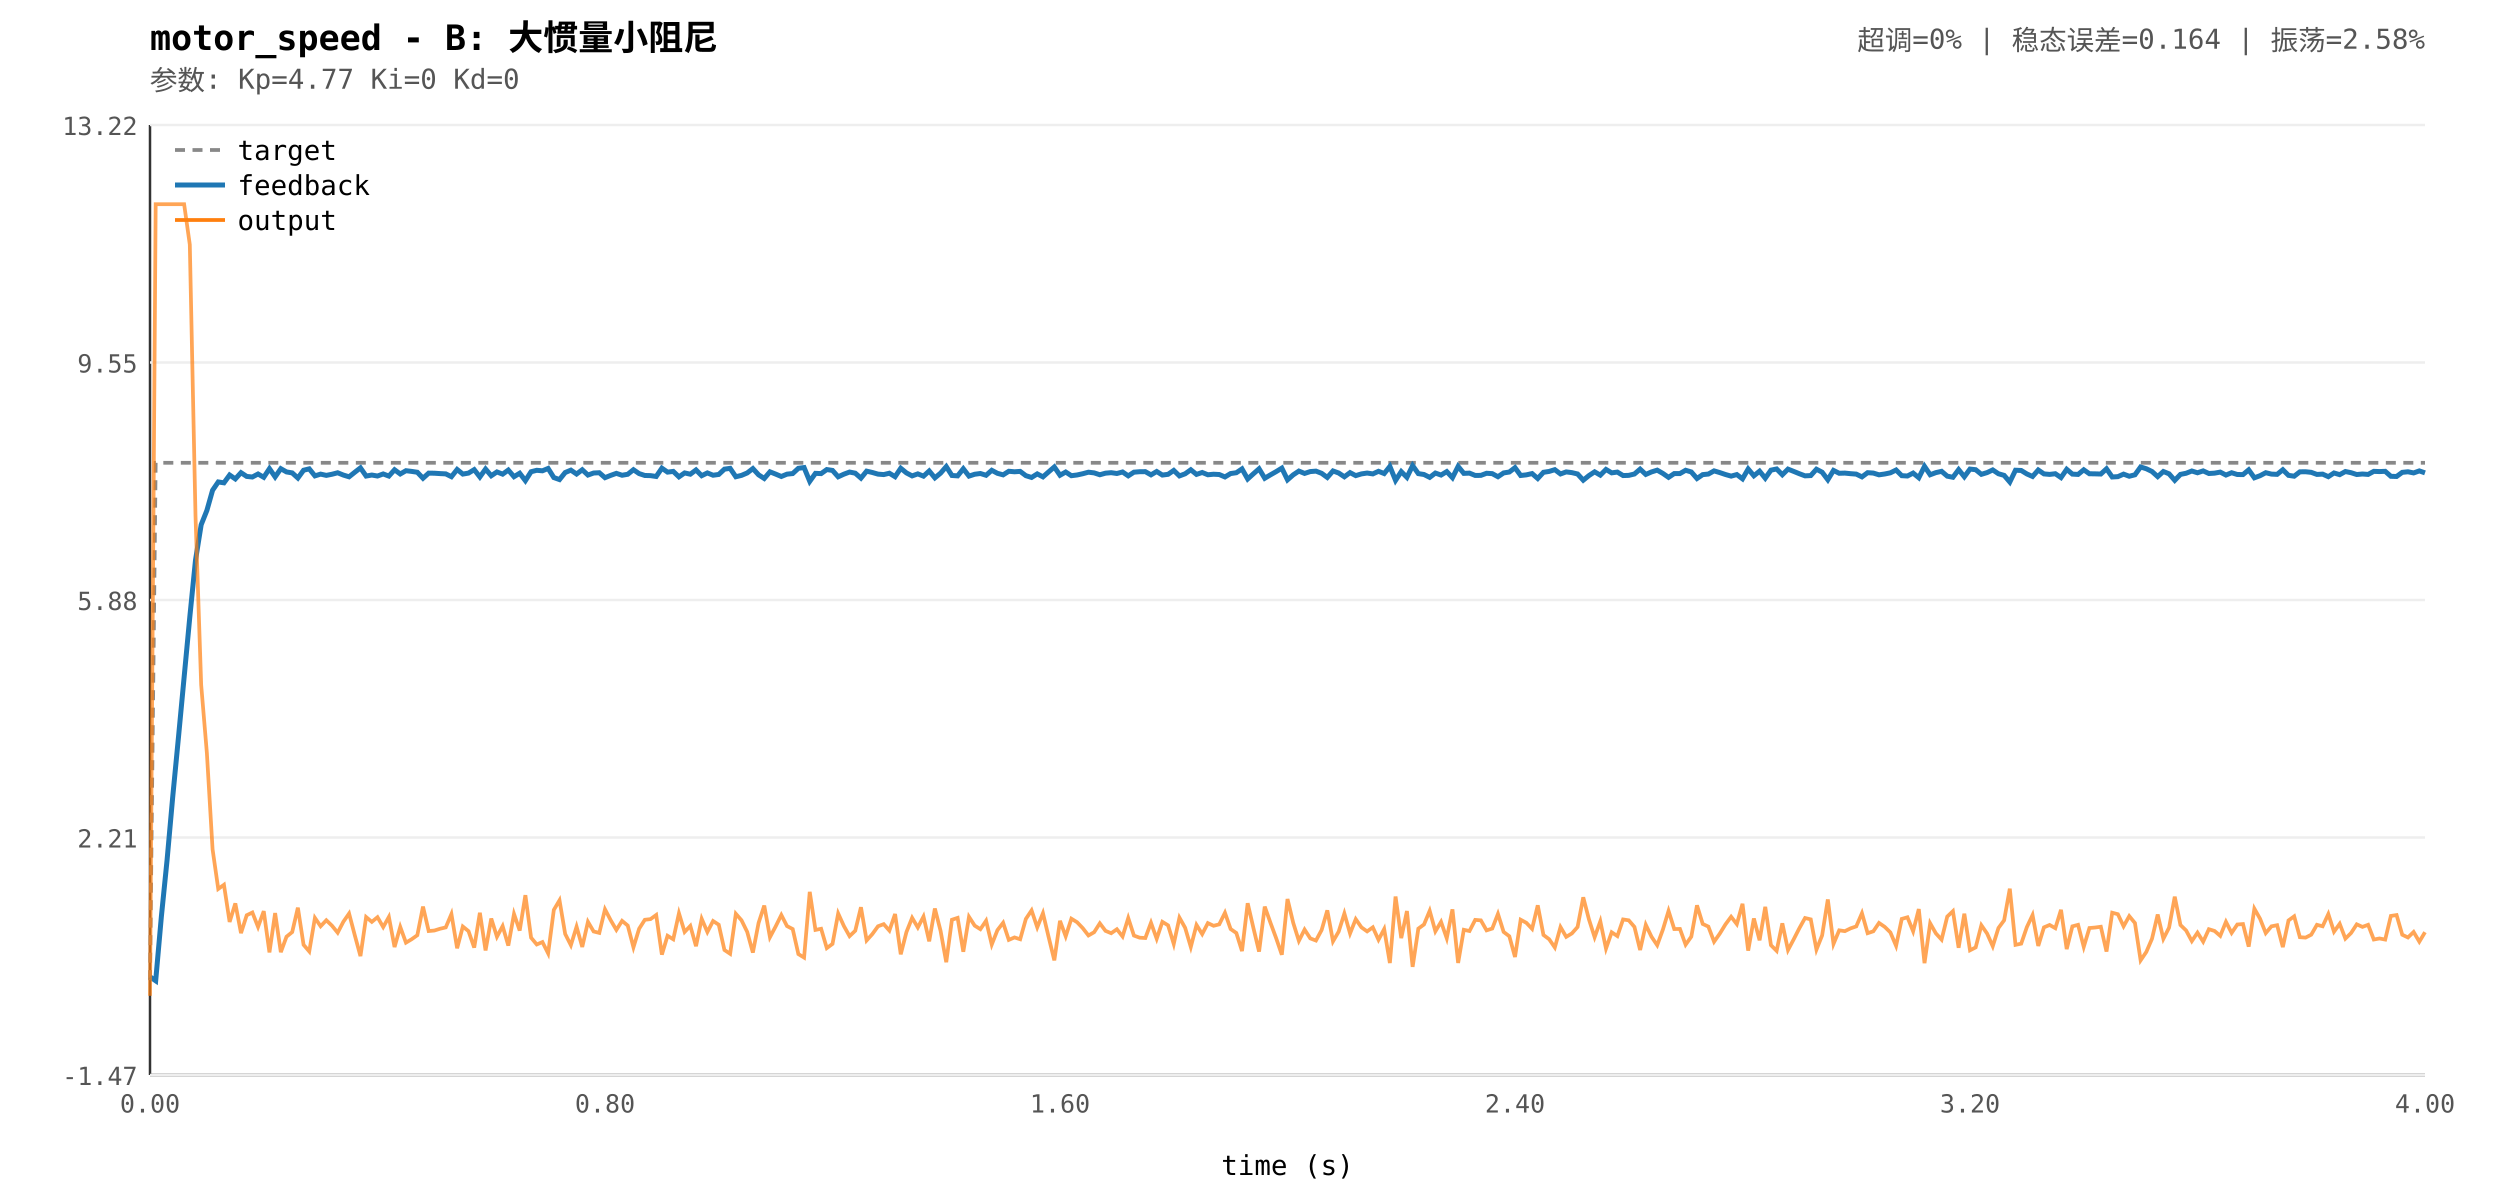
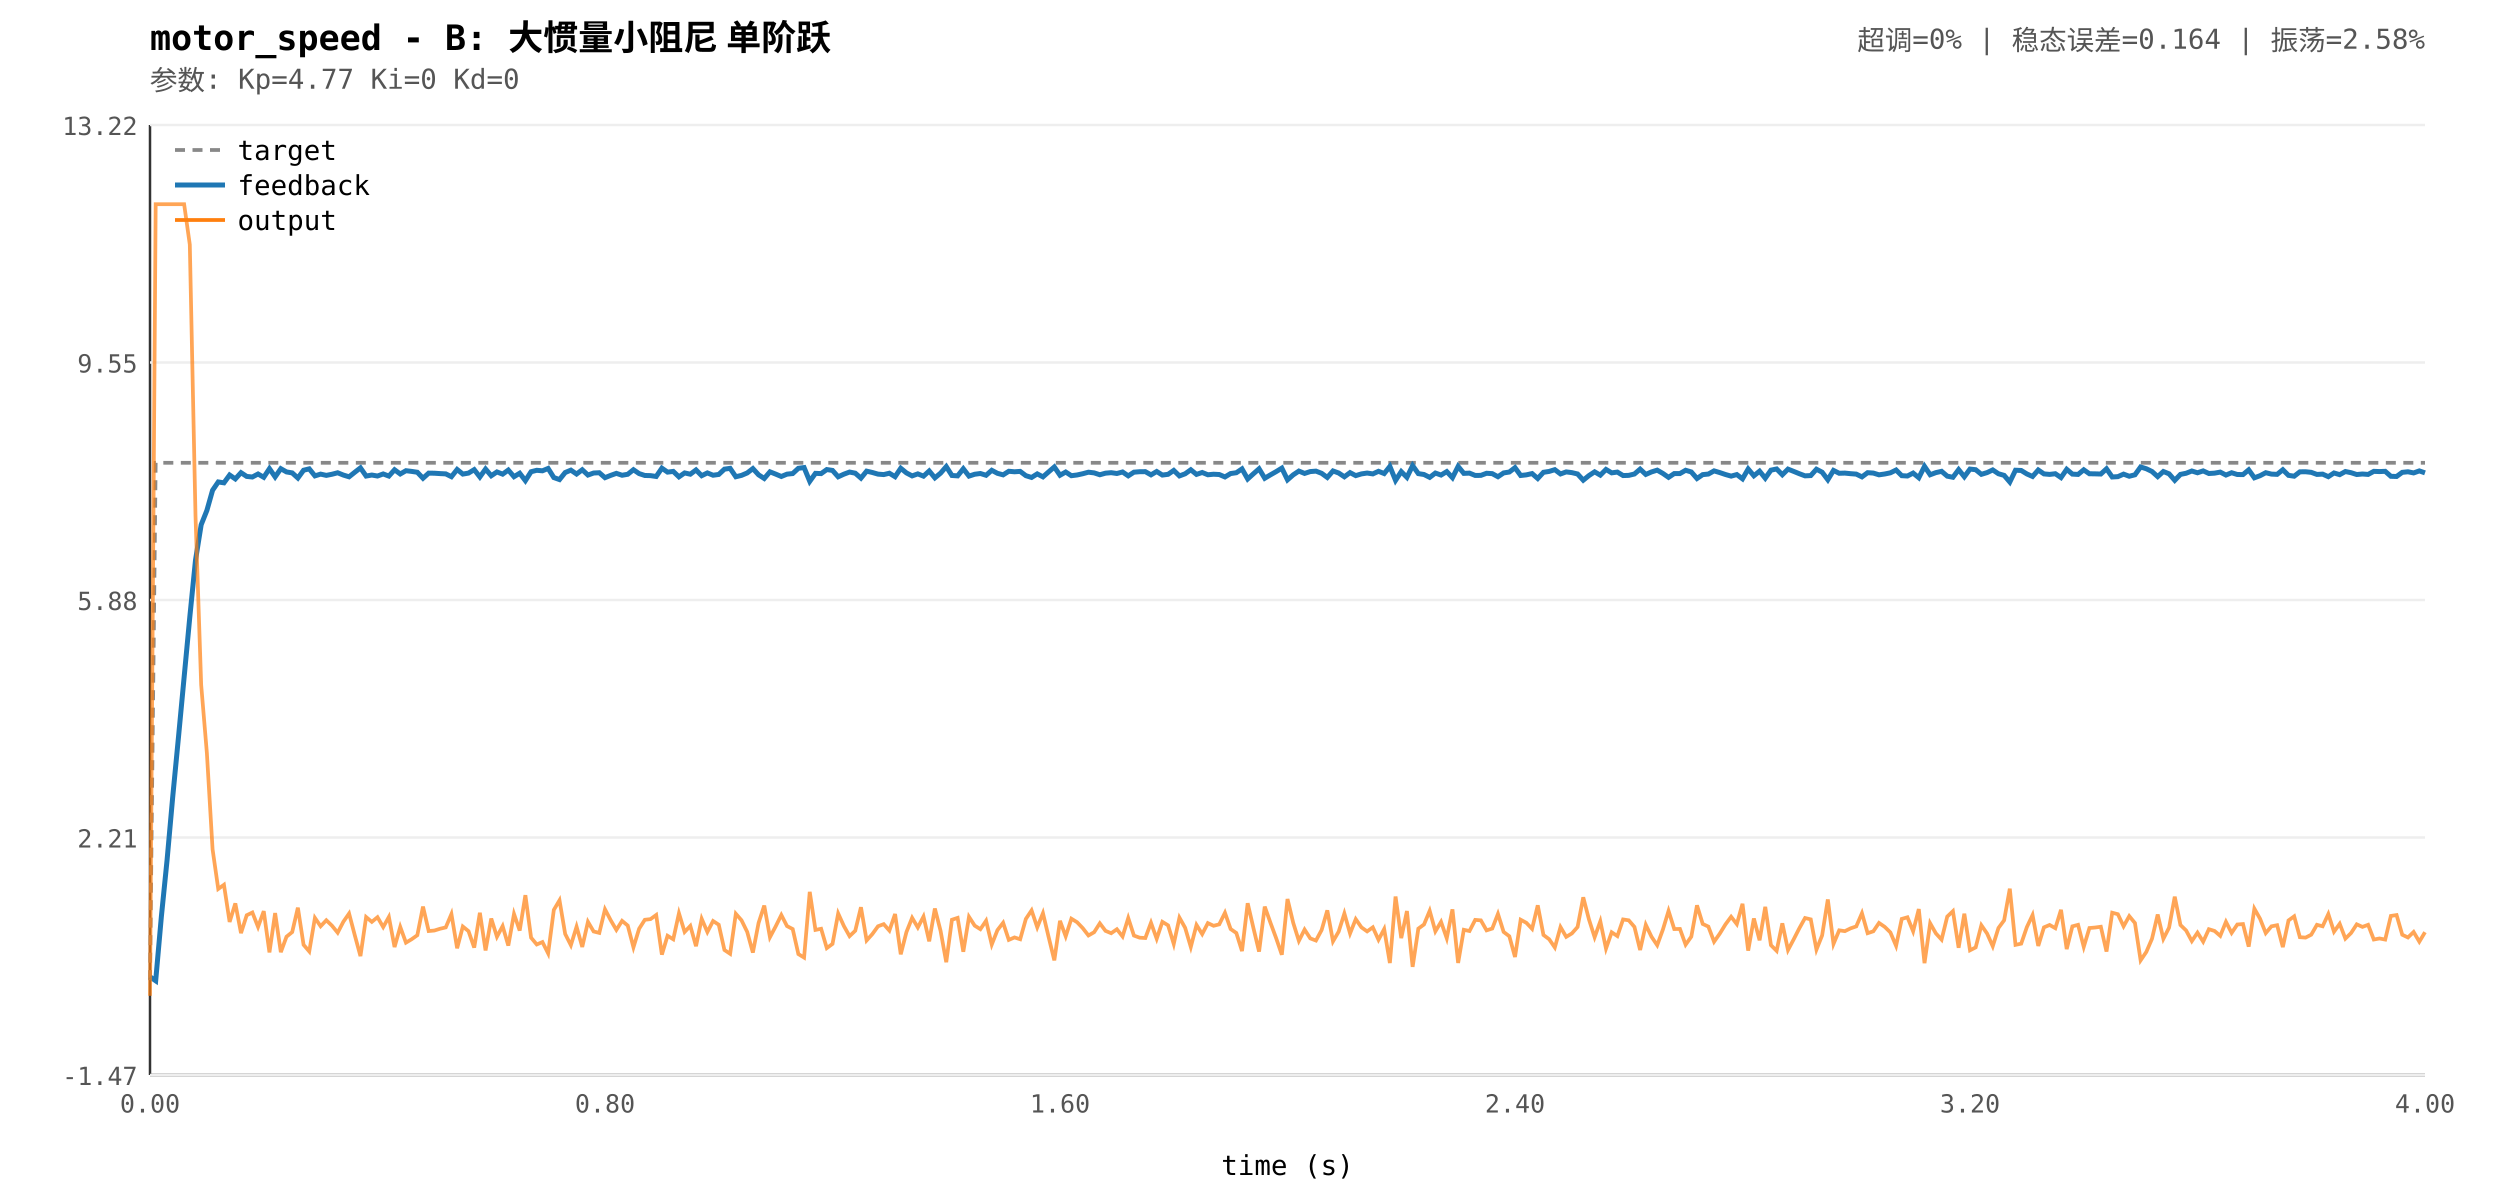
<svg xmlns="http://www.w3.org/2000/svg" viewBox="0 0 1000 480" font-family="monospace" font-size="12">
  <rect width="1000" height="480" fill="#ffffff" />
-   <text x="60" y="20" font-size="14" font-weight="bold">motor_speed - B: 大惯量小阻尼</text>
+   <text x="60" y="20" font-size="14" font-weight="bold">motor_speed - B: 大惯量小阻尼 单阶跃</text>
  <text x="60" y="36" font-size="11" fill="#555">参数: Kp=4.77 Ki=0 Kd=0</text>
  <text x="970" y="20" text-anchor="end" font-size="11" fill="#555">超调=0% | 稳态误差=0.164 | 振荡=2.58%</text>
  <line x1="60" y1="50" x2="60" y2="430" stroke="#333" />
  <line x1="60" y1="430" x2="970" y2="430" stroke="#333" />
  <line x1="60" y1="50" x2="970" y2="50" stroke="#eee" />
  <text x="55" y="54" text-anchor="end" font-size="10" fill="#555">13.22</text>
  <line x1="60" y1="145" x2="970" y2="145" stroke="#eee" />
  <text x="55" y="149" text-anchor="end" font-size="10" fill="#555">9.55</text>
  <line x1="60" y1="240" x2="970" y2="240" stroke="#eee" />
  <text x="55" y="244" text-anchor="end" font-size="10" fill="#555">5.88</text>
  <line x1="60" y1="335" x2="970" y2="335" stroke="#eee" />
  <text x="55" y="339" text-anchor="end" font-size="10" fill="#555">2.21</text>
  <line x1="60" y1="430" x2="970" y2="430" stroke="#eee" />
  <text x="55" y="434" text-anchor="end" font-size="10" fill="#555">-1.47</text>
  <text x="60" y="445" text-anchor="middle" font-size="10" fill="#555">0.00</text>
  <text x="242" y="445" text-anchor="middle" font-size="10" fill="#555">0.80</text>
  <text x="424" y="445" text-anchor="middle" font-size="10" fill="#555">1.60</text>
  <text x="606" y="445" text-anchor="middle" font-size="10" fill="#555">2.40</text>
  <text x="788" y="445" text-anchor="middle" font-size="10" fill="#555">3.20</text>
  <text x="970" y="445" text-anchor="middle" font-size="10" fill="#555">4.00</text>
  <path d="M 60.00 392.06 L 62.27 185.13 L 64.55 185.13 L 66.83 185.13 L 69.10 185.13 L 71.38 185.13 L 73.65 185.13 L 75.92 185.13 L 78.20 185.13 L 80.47 185.13 L 82.75 185.13 L 85.03 185.13 L 87.30 185.13 L 89.58 185.13 L 91.85 185.13 L 94.13 185.13 L 96.40 185.13 L 98.68 185.13 L 100.95 185.13 L 103.22 185.13 L 105.50 185.13 L 107.78 185.13 L 110.05 185.13 L 112.33 185.13 L 114.60 185.13 L 116.88 185.13 L 119.15 185.13 L 121.43 185.13 L 123.70 185.13 L 125.97 185.13 L 128.25 185.13 L 130.53 185.13 L 132.80 185.13 L 135.07 185.13 L 137.35 185.13 L 139.63 185.13 L 141.90 185.13 L 144.18 185.13 L 146.45 185.13 L 148.73 185.13 L 151.00 185.13 L 153.28 185.13 L 155.55 185.13 L 157.82 185.13 L 160.10 185.13 L 162.38 185.13 L 164.65 185.13 L 166.93 185.13 L 169.20 185.13 L 171.47 185.13 L 173.75 185.13 L 176.03 185.13 L 178.30 185.13 L 180.57 185.13 L 182.85 185.13 L 185.13 185.13 L 187.40 185.13 L 189.68 185.13 L 191.95 185.13 L 194.22 185.13 L 196.50 185.13 L 198.78 185.13 L 201.05 185.13 L 203.32 185.13 L 205.60 185.13 L 207.88 185.13 L 210.15 185.13 L 212.43 185.13 L 214.70 185.13 L 216.98 185.13 L 219.25 185.13 L 221.53 185.13 L 223.80 185.13 L 226.07 185.13 L 228.35 185.13 L 230.63 185.13 L 232.90 185.13 L 235.18 185.13 L 237.45 185.13 L 239.72 185.13 L 242.00 185.13 L 244.28 185.13 L 246.55 185.13 L 248.83 185.13 L 251.10 185.13 L 253.38 185.13 L 255.65 185.13 L 257.93 185.13 L 260.20 185.13 L 262.48 185.13 L 264.75 185.13 L 267.02 185.13 L 269.30 185.13 L 271.58 185.13 L 273.85 185.13 L 276.13 185.13 L 278.40 185.13 L 280.67 185.13 L 282.95 185.13 L 285.23 185.13 L 287.50 185.13 L 289.77 185.13 L 292.05 185.13 L 294.33 185.13 L 296.60 185.13 L 298.88 185.13 L 301.15 185.13 L 303.43 185.13 L 305.70 185.13 L 307.98 185.13 L 310.25 185.13 L 312.53 185.13 L 314.80 185.13 L 317.08 185.13 L 319.35 185.13 L 321.63 185.13 L 323.90 185.13 L 326.18 185.13 L 328.45 185.13 L 330.72 185.13 L 333.00 185.13 L 335.27 185.13 L 337.55 185.13 L 339.82 185.13 L 342.10 185.13 L 344.38 185.13 L 346.65 185.13 L 348.93 185.13 L 351.20 185.13 L 353.48 185.13 L 355.75 185.13 L 358.03 185.13 L 360.30 185.13 L 362.57 185.13 L 364.85 185.13 L 367.13 185.13 L 369.40 185.13 L 371.68 185.13 L 373.95 185.13 L 376.23 185.13 L 378.50 185.13 L 380.77 185.13 L 383.05 185.13 L 385.32 185.13 L 387.60 185.13 L 389.88 185.13 L 392.15 185.13 L 394.43 185.13 L 396.70 185.13 L 398.98 185.13 L 401.25 185.13 L 403.52 185.13 L 405.80 185.13 L 408.07 185.13 L 410.35 185.13 L 412.63 185.13 L 414.90 185.13 L 417.18 185.13 L 419.45 185.13 L 421.73 185.13 L 424.00 185.13 L 426.28 185.13 L 428.55 185.13 L 430.83 185.13 L 433.10 185.13 L 435.38 185.13 L 437.65 185.13 L 439.93 185.13 L 442.20 185.13 L 444.47 185.13 L 446.75 185.13 L 449.02 185.13 L 451.30 185.13 L 453.57 185.13 L 455.85 185.13 L 458.13 185.13 L 460.40 185.13 L 462.68 185.13 L 464.95 185.13 L 467.23 185.13 L 469.50 185.13 L 471.78 185.13 L 474.05 185.13 L 476.32 185.13 L 478.60 185.13 L 480.88 185.13 L 483.15 185.13 L 485.43 185.13 L 487.70 185.13 L 489.98 185.13 L 492.25 185.13 L 494.53 185.13 L 496.80 185.13 L 499.07 185.13 L 501.35 185.13 L 503.63 185.13 L 505.90 185.13 L 508.18 185.13 L 510.45 185.13 L 512.73 185.13 L 515.00 185.13 L 517.28 185.13 L 519.55 185.13 L 521.83 185.13 L 524.10 185.13 L 526.38 185.13 L 528.65 185.13 L 530.92 185.13 L 533.20 185.13 L 535.47 185.13 L 537.75 185.13 L 540.02 185.13 L 542.30 185.13 L 544.58 185.13 L 546.85 185.13 L 549.13 185.13 L 551.40 185.13 L 553.67 185.13 L 555.95 185.13 L 558.22 185.13 L 560.50 185.13 L 562.77 185.13 L 565.05 185.13 L 567.33 185.13 L 569.60 185.13 L 571.88 185.13 L 574.15 185.13 L 576.42 185.13 L 578.70 185.13 L 580.98 185.13 L 583.25 185.13 L 585.52 185.13 L 587.80 185.13 L 590.08 185.13 L 592.35 185.13 L 594.63 185.13 L 596.90 185.13 L 599.18 185.13 L 601.45 185.13 L 603.73 185.13 L 606.00 185.13 L 608.27 185.13 L 610.55 185.13 L 612.83 185.13 L 615.10 185.13 L 617.38 185.13 L 619.65 185.13 L 621.93 185.13 L 624.20 185.13 L 626.48 185.13 L 628.75 185.13 L 631.03 185.13 L 633.30 185.13 L 635.58 185.13 L 637.85 185.13 L 640.13 185.13 L 642.40 185.13 L 644.67 185.13 L 646.95 185.13 L 649.23 185.13 L 651.50 185.13 L 653.77 185.13 L 656.05 185.13 L 658.32 185.13 L 660.60 185.13 L 662.88 185.13 L 665.15 185.13 L 667.42 185.13 L 669.70 185.13 L 671.98 185.13 L 674.25 185.13 L 676.52 185.13 L 678.80 185.13 L 681.08 185.13 L 683.35 185.13 L 685.63 185.13 L 687.90 185.13 L 690.17 185.13 L 692.45 185.13 L 694.73 185.13 L 697.00 185.13 L 699.27 185.13 L 701.55 185.13 L 703.83 185.13 L 706.10 185.13 L 708.38 185.13 L 710.65 185.13 L 712.93 185.13 L 715.20 185.13 L 717.48 185.13 L 719.75 185.13 L 722.02 185.13 L 724.30 185.13 L 726.58 185.13 L 728.85 185.13 L 731.13 185.13 L 733.40 185.13 L 735.68 185.13 L 737.95 185.13 L 740.23 185.13 L 742.50 185.13 L 744.78 185.13 L 747.05 185.13 L 749.33 185.13 L 751.60 185.13 L 753.88 185.13 L 756.15 185.13 L 758.43 185.13 L 760.70 185.13 L 762.98 185.13 L 765.25 185.13 L 767.52 185.13 L 769.80 185.13 L 772.07 185.13 L 774.35 185.13 L 776.63 185.13 L 778.90 185.13 L 781.17 185.13 L 783.45 185.13 L 785.73 185.13 L 788.00 185.13 L 790.27 185.13 L 792.55 185.13 L 794.83 185.13 L 797.10 185.13 L 799.38 185.13 L 801.65 185.13 L 803.92 185.13 L 806.20 185.13 L 808.48 185.13 L 810.75 185.13 L 813.02 185.13 L 815.30 185.13 L 817.58 185.13 L 819.85 185.13 L 822.13 185.13 L 824.40 185.13 L 826.68 185.13 L 828.95 185.13 L 831.23 185.13 L 833.50 185.13 L 835.77 185.13 L 838.05 185.13 L 840.33 185.13 L 842.60 185.13 L 844.88 185.13 L 847.15 185.13 L 849.43 185.13 L 851.70 185.13 L 853.98 185.13 L 856.25 185.13 L 858.53 185.13 L 860.80 185.13 L 863.08 185.13 L 865.35 185.13 L 867.63 185.13 L 869.90 185.13 L 872.18 185.13 L 874.45 185.13 L 876.73 185.13 L 879.00 185.13 L 881.27 185.13 L 883.55 185.13 L 885.82 185.13 L 888.10 185.13 L 890.38 185.13 L 892.65 185.13 L 894.92 185.13 L 897.20 185.13 L 899.48 185.13 L 901.75 185.13 L 904.02 185.13 L 906.30 185.13 L 908.58 185.13 L 910.85 185.13 L 913.13 185.13 L 915.40 185.13 L 917.67 185.13 L 919.95 185.13 L 922.23 185.13 L 924.50 185.13 L 926.77 185.13 L 929.05 185.13 L 931.33 185.13 L 933.60 185.13 L 935.88 185.13 L 938.15 185.13 L 940.43 185.13 L 942.70 185.13 L 944.98 185.13 L 947.25 185.13 L 949.52 185.13 L 951.80 185.13 L 954.08 185.13 L 956.35 185.13 L 958.63 185.13 L 960.90 185.13 L 963.18 185.13 L 965.45 185.13 L 967.73 185.13 L 970.00 185.13" fill="none" stroke="#888" stroke-width="1.5" stroke-dasharray="4 3" />
  <path d="M 60.00 390.74 L 62.27 392.31 L 64.55 366.61 L 66.83 344.01 L 69.10 318.62 L 71.38 295.00 L 73.65 270.89 L 75.92 246.81 L 78.20 224.07 L 80.47 209.89 L 82.75 204.18 L 85.03 196.10 L 87.30 192.78 L 89.58 193.13 L 91.85 190.01 L 94.13 191.57 L 96.40 189.07 L 98.68 190.57 L 100.95 190.80 L 103.22 189.60 L 105.50 190.92 L 107.78 187.46 L 110.05 190.76 L 112.33 187.48 L 114.60 188.77 L 116.88 189.16 L 119.15 191.21 L 121.43 188.09 L 123.70 187.54 L 125.97 190.35 L 128.25 189.65 L 130.53 190.15 L 132.80 189.70 L 135.07 189.11 L 137.35 190.03 L 139.63 190.72 L 141.90 188.91 L 144.18 187.15 L 146.45 190.42 L 148.73 190.02 L 151.00 190.41 L 153.28 189.58 L 155.55 190.43 L 157.82 187.91 L 160.10 189.59 L 162.38 188.28 L 164.65 188.56 L 166.93 188.90 L 169.20 191.30 L 171.47 189.25 L 173.75 189.29 L 176.03 189.44 L 178.30 189.55 L 180.57 190.68 L 182.85 187.80 L 185.13 189.63 L 187.40 189.24 L 189.68 187.86 L 191.95 190.78 L 194.22 187.62 L 196.50 190.30 L 198.78 188.77 L 201.05 189.66 L 203.32 188.03 L 205.60 190.68 L 207.88 189.29 L 210.15 192.26 L 212.43 188.69 L 214.70 188.12 L 216.98 188.32 L 219.25 187.38 L 221.53 191.02 L 223.80 191.83 L 226.07 189.01 L 228.35 188.06 L 230.63 189.61 L 232.90 187.91 L 235.18 190.02 L 237.45 189.21 L 239.72 189.09 L 242.00 191.07 L 244.28 190.15 L 246.55 189.34 L 248.83 190.10 L 251.10 189.71 L 253.38 187.89 L 255.65 189.44 L 257.93 190.19 L 260.20 190.25 L 262.48 190.59 L 264.75 187.27 L 267.02 188.85 L 269.30 188.56 L 271.58 190.74 L 273.85 189.17 L 276.13 189.68 L 278.40 187.98 L 280.67 190.28 L 282.95 189.17 L 285.23 190.09 L 287.50 189.78 L 289.77 187.66 L 292.05 187.34 L 294.33 190.70 L 296.60 190.15 L 298.88 189.18 L 301.15 187.44 L 303.43 189.93 L 305.70 191.39 L 307.98 188.73 L 310.25 189.63 L 312.53 190.59 L 314.80 189.66 L 317.08 189.42 L 319.35 187.32 L 321.63 187.02 L 323.90 192.53 L 326.18 189.34 L 328.45 189.44 L 330.72 187.82 L 333.00 188.17 L 335.27 190.72 L 337.55 189.67 L 339.82 188.82 L 342.10 189.27 L 344.38 191.25 L 346.65 188.46 L 348.93 188.99 L 351.20 189.65 L 353.48 189.83 L 355.75 189.29 L 358.03 190.68 L 360.30 187.30 L 362.57 189.16 L 364.85 190.36 L 367.13 189.55 L 369.40 190.46 L 371.68 188.39 L 373.95 191.14 L 376.23 189.26 L 378.50 186.64 L 380.77 190.19 L 383.05 190.35 L 385.32 187.51 L 387.60 190.44 L 389.88 189.70 L 392.15 189.40 L 394.43 190.11 L 396.70 188.12 L 398.98 189.33 L 401.25 189.94 L 403.52 188.51 L 405.80 188.71 L 408.07 188.56 L 410.35 190.27 L 412.63 190.98 L 414.90 189.56 L 417.18 190.75 L 419.45 188.75 L 421.73 186.79 L 424.00 190.10 L 426.28 188.81 L 428.55 190.28 L 430.83 189.99 L 433.10 189.49 L 435.38 188.88 L 437.65 189.15 L 439.93 189.90 L 442.20 189.27 L 444.47 189.07 L 446.75 189.40 L 449.02 188.79 L 451.30 190.34 L 453.57 188.87 L 455.85 188.69 L 458.13 188.66 L 460.40 189.94 L 462.68 188.60 L 464.95 190.02 L 467.23 189.73 L 469.50 188.17 L 471.78 190.37 L 474.05 189.52 L 476.32 187.91 L 478.60 189.76 L 480.88 188.99 L 483.15 189.91 L 485.43 189.69 L 487.70 189.81 L 489.98 190.78 L 492.25 189.42 L 494.53 189.09 L 496.80 187.57 L 499.07 191.58 L 501.35 189.52 L 503.63 187.52 L 505.90 191.30 L 508.18 189.94 L 510.45 188.65 L 512.73 187.26 L 515.00 191.93 L 517.28 189.94 L 519.55 188.43 L 521.83 189.37 L 524.10 188.63 L 526.38 188.45 L 528.65 189.33 L 530.92 190.98 L 533.20 188.38 L 535.47 189.20 L 537.75 190.72 L 540.02 189.05 L 542.30 190.25 L 544.58 189.56 L 546.85 189.22 L 549.13 189.56 L 551.40 188.52 L 553.67 189.42 L 555.95 186.57 L 558.22 192.14 L 560.50 188.65 L 562.77 190.93 L 565.05 186.25 L 567.33 189.45 L 569.60 189.80 L 571.88 190.95 L 574.15 189.22 L 576.42 190.02 L 578.70 188.64 L 580.98 191.07 L 583.25 186.57 L 585.52 189.35 L 587.80 189.25 L 590.08 190.18 L 592.35 190.15 L 594.63 189.31 L 596.90 189.46 L 599.18 190.69 L 601.45 189.17 L 603.73 188.81 L 606.00 187.07 L 608.27 190.20 L 610.55 189.94 L 612.83 189.43 L 615.10 191.40 L 617.38 188.92 L 619.65 188.57 L 621.93 187.87 L 624.20 189.58 L 626.48 188.76 L 628.75 189.05 L 631.03 189.59 L 633.30 192.08 L 635.58 190.23 L 637.85 188.73 L 640.13 190.06 L 642.40 187.78 L 644.67 189.14 L 646.95 188.83 L 649.23 190.22 L 651.50 190.15 L 653.77 189.60 L 656.05 187.66 L 658.32 189.77 L 660.60 188.77 L 662.88 188.06 L 665.15 189.37 L 667.42 190.94 L 669.70 189.42 L 671.98 189.42 L 674.25 188.11 L 676.52 188.78 L 678.80 191.40 L 681.08 189.85 L 683.35 189.62 L 685.63 188.35 L 687.90 189.03 L 690.17 189.80 L 692.45 190.45 L 694.73 189.83 L 697.00 191.53 L 699.27 187.60 L 701.55 190.31 L 703.83 188.47 L 706.10 191.28 L 708.38 188.06 L 710.65 187.59 L 712.93 189.90 L 715.20 187.65 L 717.48 188.56 L 719.75 189.49 L 722.02 190.34 L 724.30 190.23 L 726.58 187.69 L 728.85 188.88 L 731.13 191.90 L 733.40 188.17 L 735.68 189.31 L 737.95 189.24 L 740.23 189.47 L 742.50 189.64 L 744.78 190.75 L 747.05 189.07 L 749.33 189.23 L 751.60 189.93 L 753.88 189.60 L 756.15 189.13 L 758.43 188.01 L 760.70 190.27 L 762.98 190.40 L 765.25 189.23 L 767.52 191.09 L 769.80 186.55 L 772.07 189.90 L 774.35 189.05 L 776.63 188.53 L 778.90 190.46 L 781.17 190.91 L 783.45 187.85 L 785.73 190.70 L 788.00 187.63 L 790.27 187.88 L 792.55 189.73 L 794.83 189.04 L 797.10 187.97 L 799.38 189.50 L 801.65 190.15 L 803.92 192.80 L 806.20 188.09 L 808.48 188.19 L 810.75 189.58 L 813.02 190.59 L 815.30 188.00 L 817.58 189.56 L 819.85 189.76 L 822.13 189.49 L 824.40 191.03 L 826.68 187.73 L 828.95 189.64 L 831.23 189.77 L 833.50 187.92 L 835.77 189.50 L 838.05 189.54 L 840.33 189.61 L 842.60 187.53 L 844.88 190.79 L 847.15 190.66 L 849.43 189.65 L 851.70 190.50 L 853.98 189.92 L 856.25 186.79 L 858.53 187.50 L 860.80 188.60 L 863.08 190.64 L 865.35 188.60 L 867.63 189.53 L 869.90 192.13 L 872.18 189.76 L 874.45 189.30 L 876.73 188.40 L 879.00 189.11 L 881.27 188.36 L 883.55 189.40 L 885.82 189.26 L 888.10 188.84 L 890.38 190.02 L 892.65 189.09 L 894.92 189.80 L 897.20 189.83 L 899.48 187.94 L 901.75 191.12 L 904.02 190.28 L 906.30 189.08 L 908.58 189.64 L 910.85 189.74 L 913.13 187.90 L 915.40 190.14 L 917.67 190.48 L 919.95 188.73 L 922.23 188.70 L 924.50 188.94 L 926.77 189.77 L 929.05 189.65 L 931.33 190.67 L 933.60 189.19 L 935.88 189.86 L 938.15 188.61 L 940.43 189.08 L 942.70 189.81 L 944.98 189.60 L 947.25 189.77 L 949.52 188.54 L 951.80 188.63 L 954.08 188.53 L 956.35 190.52 L 958.63 190.59 L 960.90 188.94 L 963.18 188.71 L 965.45 189.17 L 967.73 188.36 L 970.00 189.15" fill="none" stroke="#1f77b4" stroke-width="2" />
  <path d="M 60.00 398.33 L 62.27 81.67 L 64.55 81.67 L 66.83 81.67 L 69.10 81.67 L 71.38 81.67 L 73.65 81.67 L 75.92 97.84 L 78.20 206.34 L 80.47 273.98 L 82.75 301.21 L 85.03 339.73 L 87.30 355.58 L 89.58 353.91 L 91.85 368.77 L 94.13 361.35 L 96.40 373.25 L 98.68 366.10 L 100.95 365.00 L 103.22 370.76 L 105.50 364.46 L 107.78 380.96 L 110.05 365.22 L 112.33 380.87 L 114.60 374.68 L 116.88 372.83 L 119.15 363.07 L 121.43 377.92 L 123.70 380.57 L 125.97 367.16 L 128.25 370.50 L 130.53 368.10 L 132.80 370.28 L 135.07 373.08 L 137.35 368.68 L 139.63 365.41 L 141.90 374.05 L 144.18 382.44 L 146.45 366.82 L 148.73 368.75 L 151.00 366.88 L 153.28 370.83 L 155.55 366.78 L 157.82 378.82 L 160.10 370.77 L 162.38 377.06 L 164.65 375.70 L 166.93 374.08 L 169.20 362.64 L 171.47 372.42 L 173.75 372.21 L 176.03 371.50 L 178.30 370.96 L 180.57 365.61 L 182.85 379.31 L 185.13 370.61 L 187.40 372.46 L 189.68 379.04 L 191.95 365.10 L 194.22 380.18 L 196.50 367.41 L 198.78 374.70 L 201.05 370.44 L 203.32 378.24 L 205.60 365.58 L 207.88 372.23 L 210.15 358.07 L 212.43 375.06 L 214.70 377.79 L 216.98 376.82 L 219.25 381.34 L 221.53 363.96 L 223.80 360.12 L 226.07 373.58 L 228.35 378.08 L 230.63 370.67 L 232.90 378.78 L 235.18 368.72 L 237.45 372.59 L 239.72 373.16 L 242.00 363.73 L 244.28 368.09 L 246.55 371.96 L 248.83 368.34 L 251.10 370.23 L 253.38 378.92 L 255.65 371.49 L 257.93 367.91 L 260.20 367.65 L 262.48 366.00 L 264.75 381.85 L 267.02 374.31 L 269.30 375.71 L 271.58 365.31 L 273.85 372.78 L 276.13 370.36 L 278.40 378.48 L 280.67 367.51 L 282.95 372.81 L 285.23 368.40 L 287.50 369.89 L 289.77 379.99 L 292.05 381.52 L 294.33 365.51 L 296.60 368.11 L 298.88 372.76 L 301.15 381.04 L 303.43 369.17 L 305.70 362.23 L 307.98 374.88 L 310.25 370.59 L 312.53 366.00 L 314.80 370.43 L 317.08 371.62 L 319.35 381.63 L 321.63 383.03 L 323.90 356.74 L 326.18 371.97 L 328.45 371.51 L 330.72 379.24 L 333.00 377.56 L 335.27 365.39 L 337.55 370.40 L 339.82 374.46 L 342.10 372.29 L 344.38 362.89 L 346.65 376.17 L 348.93 373.64 L 351.20 370.51 L 353.48 369.66 L 355.75 372.23 L 358.03 365.61 L 360.30 381.72 L 362.57 372.84 L 364.85 367.13 L 367.13 371.00 L 369.40 366.63 L 371.68 376.53 L 373.95 363.40 L 376.23 372.35 L 378.50 384.88 L 380.77 367.90 L 383.05 367.15 L 385.32 380.70 L 387.60 366.73 L 389.88 370.26 L 392.15 371.68 L 394.43 368.29 L 396.70 377.82 L 398.98 372.05 L 401.25 369.10 L 403.52 375.96 L 405.80 374.97 L 408.07 375.70 L 410.35 367.56 L 412.63 364.16 L 414.90 370.93 L 417.18 365.27 L 419.45 374.81 L 421.73 384.14 L 424.00 368.33 L 426.28 374.53 L 428.55 367.48 L 430.83 368.88 L 433.10 371.26 L 435.38 374.19 L 437.65 372.89 L 439.93 369.33 L 442.20 372.34 L 444.47 373.29 L 446.75 371.70 L 449.02 374.59 L 451.30 367.22 L 453.57 374.23 L 455.85 375.07 L 458.13 375.21 L 460.40 369.10 L 462.68 375.50 L 464.95 368.73 L 467.23 370.13 L 469.50 377.58 L 471.78 367.06 L 474.05 371.11 L 476.32 378.79 L 478.60 369.98 L 480.88 373.64 L 483.15 369.24 L 485.43 370.31 L 487.70 369.74 L 489.98 365.11 L 492.25 371.61 L 494.53 373.20 L 496.80 380.43 L 499.07 361.29 L 501.35 371.14 L 503.63 380.65 L 505.90 362.65 L 508.18 369.10 L 510.45 375.25 L 512.73 381.90 L 515.00 359.61 L 517.28 369.11 L 519.55 376.34 L 521.83 371.83 L 524.10 375.35 L 526.38 376.22 L 528.65 372.01 L 530.92 364.14 L 533.20 376.54 L 535.47 372.64 L 537.75 365.40 L 540.02 373.38 L 542.30 367.66 L 544.58 370.94 L 546.85 372.56 L 549.13 370.93 L 551.40 375.91 L 553.67 371.62 L 555.95 385.21 L 558.22 358.61 L 560.50 375.25 L 562.77 364.42 L 565.05 386.74 L 567.33 371.46 L 569.60 369.79 L 571.88 364.32 L 574.15 372.53 L 576.42 368.74 L 578.70 375.31 L 580.98 363.74 L 583.25 385.18 L 585.52 371.91 L 587.80 372.41 L 590.08 367.95 L 592.35 368.14 L 594.63 372.15 L 596.90 371.42 L 599.18 365.56 L 601.45 372.77 L 603.73 374.50 L 606.00 382.79 L 608.27 367.89 L 610.55 369.13 L 612.83 371.54 L 615.10 362.13 L 617.38 373.99 L 619.65 375.68 L 621.93 378.99 L 624.20 370.82 L 626.48 374.74 L 628.75 373.37 L 631.03 370.79 L 633.30 358.92 L 635.58 367.76 L 637.85 374.88 L 640.13 368.53 L 642.40 379.43 L 644.67 372.91 L 646.95 374.43 L 649.23 367.77 L 651.50 368.13 L 653.77 370.76 L 656.05 380.00 L 658.32 369.92 L 660.60 374.69 L 662.88 378.08 L 665.15 371.84 L 667.42 364.36 L 669.70 371.62 L 671.98 371.58 L 674.25 377.87 L 676.52 374.66 L 678.80 362.13 L 681.08 369.57 L 683.35 370.64 L 685.63 376.69 L 687.90 373.47 L 690.17 369.78 L 692.45 366.70 L 694.73 369.64 L 697.00 361.52 L 699.27 380.26 L 701.55 367.38 L 703.83 376.12 L 706.10 362.74 L 708.38 378.07 L 710.65 380.34 L 712.93 369.32 L 715.20 380.03 L 717.48 375.72 L 719.75 371.28 L 722.02 367.20 L 724.30 367.75 L 726.58 379.85 L 728.85 374.16 L 731.13 359.78 L 733.40 377.57 L 735.68 372.13 L 737.95 372.46 L 740.23 371.34 L 742.50 370.56 L 744.78 365.27 L 747.05 373.28 L 749.33 372.52 L 751.60 369.17 L 753.88 370.74 L 756.15 372.96 L 758.43 378.34 L 760.70 367.57 L 762.98 366.91 L 765.25 372.52 L 767.52 363.63 L 769.80 385.27 L 772.07 369.33 L 774.35 373.35 L 776.63 375.85 L 778.90 366.63 L 781.17 364.47 L 783.45 379.10 L 785.73 365.48 L 788.00 380.12 L 790.27 378.96 L 792.55 370.10 L 794.83 373.41 L 797.10 378.50 L 799.38 371.20 L 801.65 368.12 L 803.92 355.47 L 806.20 377.94 L 808.48 377.46 L 810.75 370.83 L 813.02 366.03 L 815.30 378.37 L 817.58 370.95 L 819.85 369.98 L 822.13 371.28 L 824.40 363.93 L 826.68 379.64 L 828.95 370.54 L 831.23 369.93 L 833.50 378.75 L 835.77 371.21 L 838.05 371.01 L 840.33 370.70 L 842.60 380.62 L 844.88 365.08 L 847.15 365.68 L 849.43 370.52 L 851.70 366.45 L 853.98 369.22 L 856.25 384.13 L 858.53 380.77 L 860.80 375.50 L 863.08 365.80 L 865.35 375.53 L 867.63 371.06 L 869.90 358.67 L 872.18 370.00 L 874.45 372.19 L 876.73 376.44 L 879.00 373.06 L 881.27 376.67 L 883.55 371.68 L 885.82 372.38 L 888.10 374.35 L 890.38 368.73 L 892.65 373.17 L 894.92 369.80 L 897.20 369.62 L 899.48 378.65 L 901.75 363.47 L 904.02 367.49 L 906.30 373.24 L 908.58 370.53 L 910.85 370.08 L 913.13 378.84 L 915.40 368.18 L 917.67 366.53 L 919.95 374.88 L 922.23 375.04 L 924.50 373.88 L 926.77 369.92 L 929.05 370.52 L 931.33 365.62 L 933.60 372.69 L 935.88 369.52 L 938.15 375.45 L 940.43 373.21 L 942.70 369.73 L 944.98 370.76 L 947.25 369.92 L 949.52 375.81 L 951.80 375.38 L 954.08 375.83 L 956.35 366.37 L 958.63 366.02 L 960.90 373.89 L 963.18 374.99 L 965.45 372.79 L 967.73 376.67 L 970.00 372.88" fill="none" stroke="#ff7f0e" stroke-width="1.5" opacity="0.7" />
  <g transform="translate(70, 60)">
    <line x1="0" y1="0" x2="20" y2="0" stroke="#888" stroke-width="1.5" stroke-dasharray="4 3" />
    <text x="25" y="4" font-size="11">target</text>
    <line x1="0" y1="14" x2="20" y2="14" stroke="#1f77b4" stroke-width="2" />
    <text x="25" y="18" font-size="11">feedback</text>
    <line x1="0" y1="28" x2="20" y2="28" stroke="#ff7f0e" stroke-width="1.5" />
    <text x="25" y="32" font-size="11">output</text>
  </g>
  <text x="515" y="470" text-anchor="middle" font-size="11">time (s)</text>
</svg>
